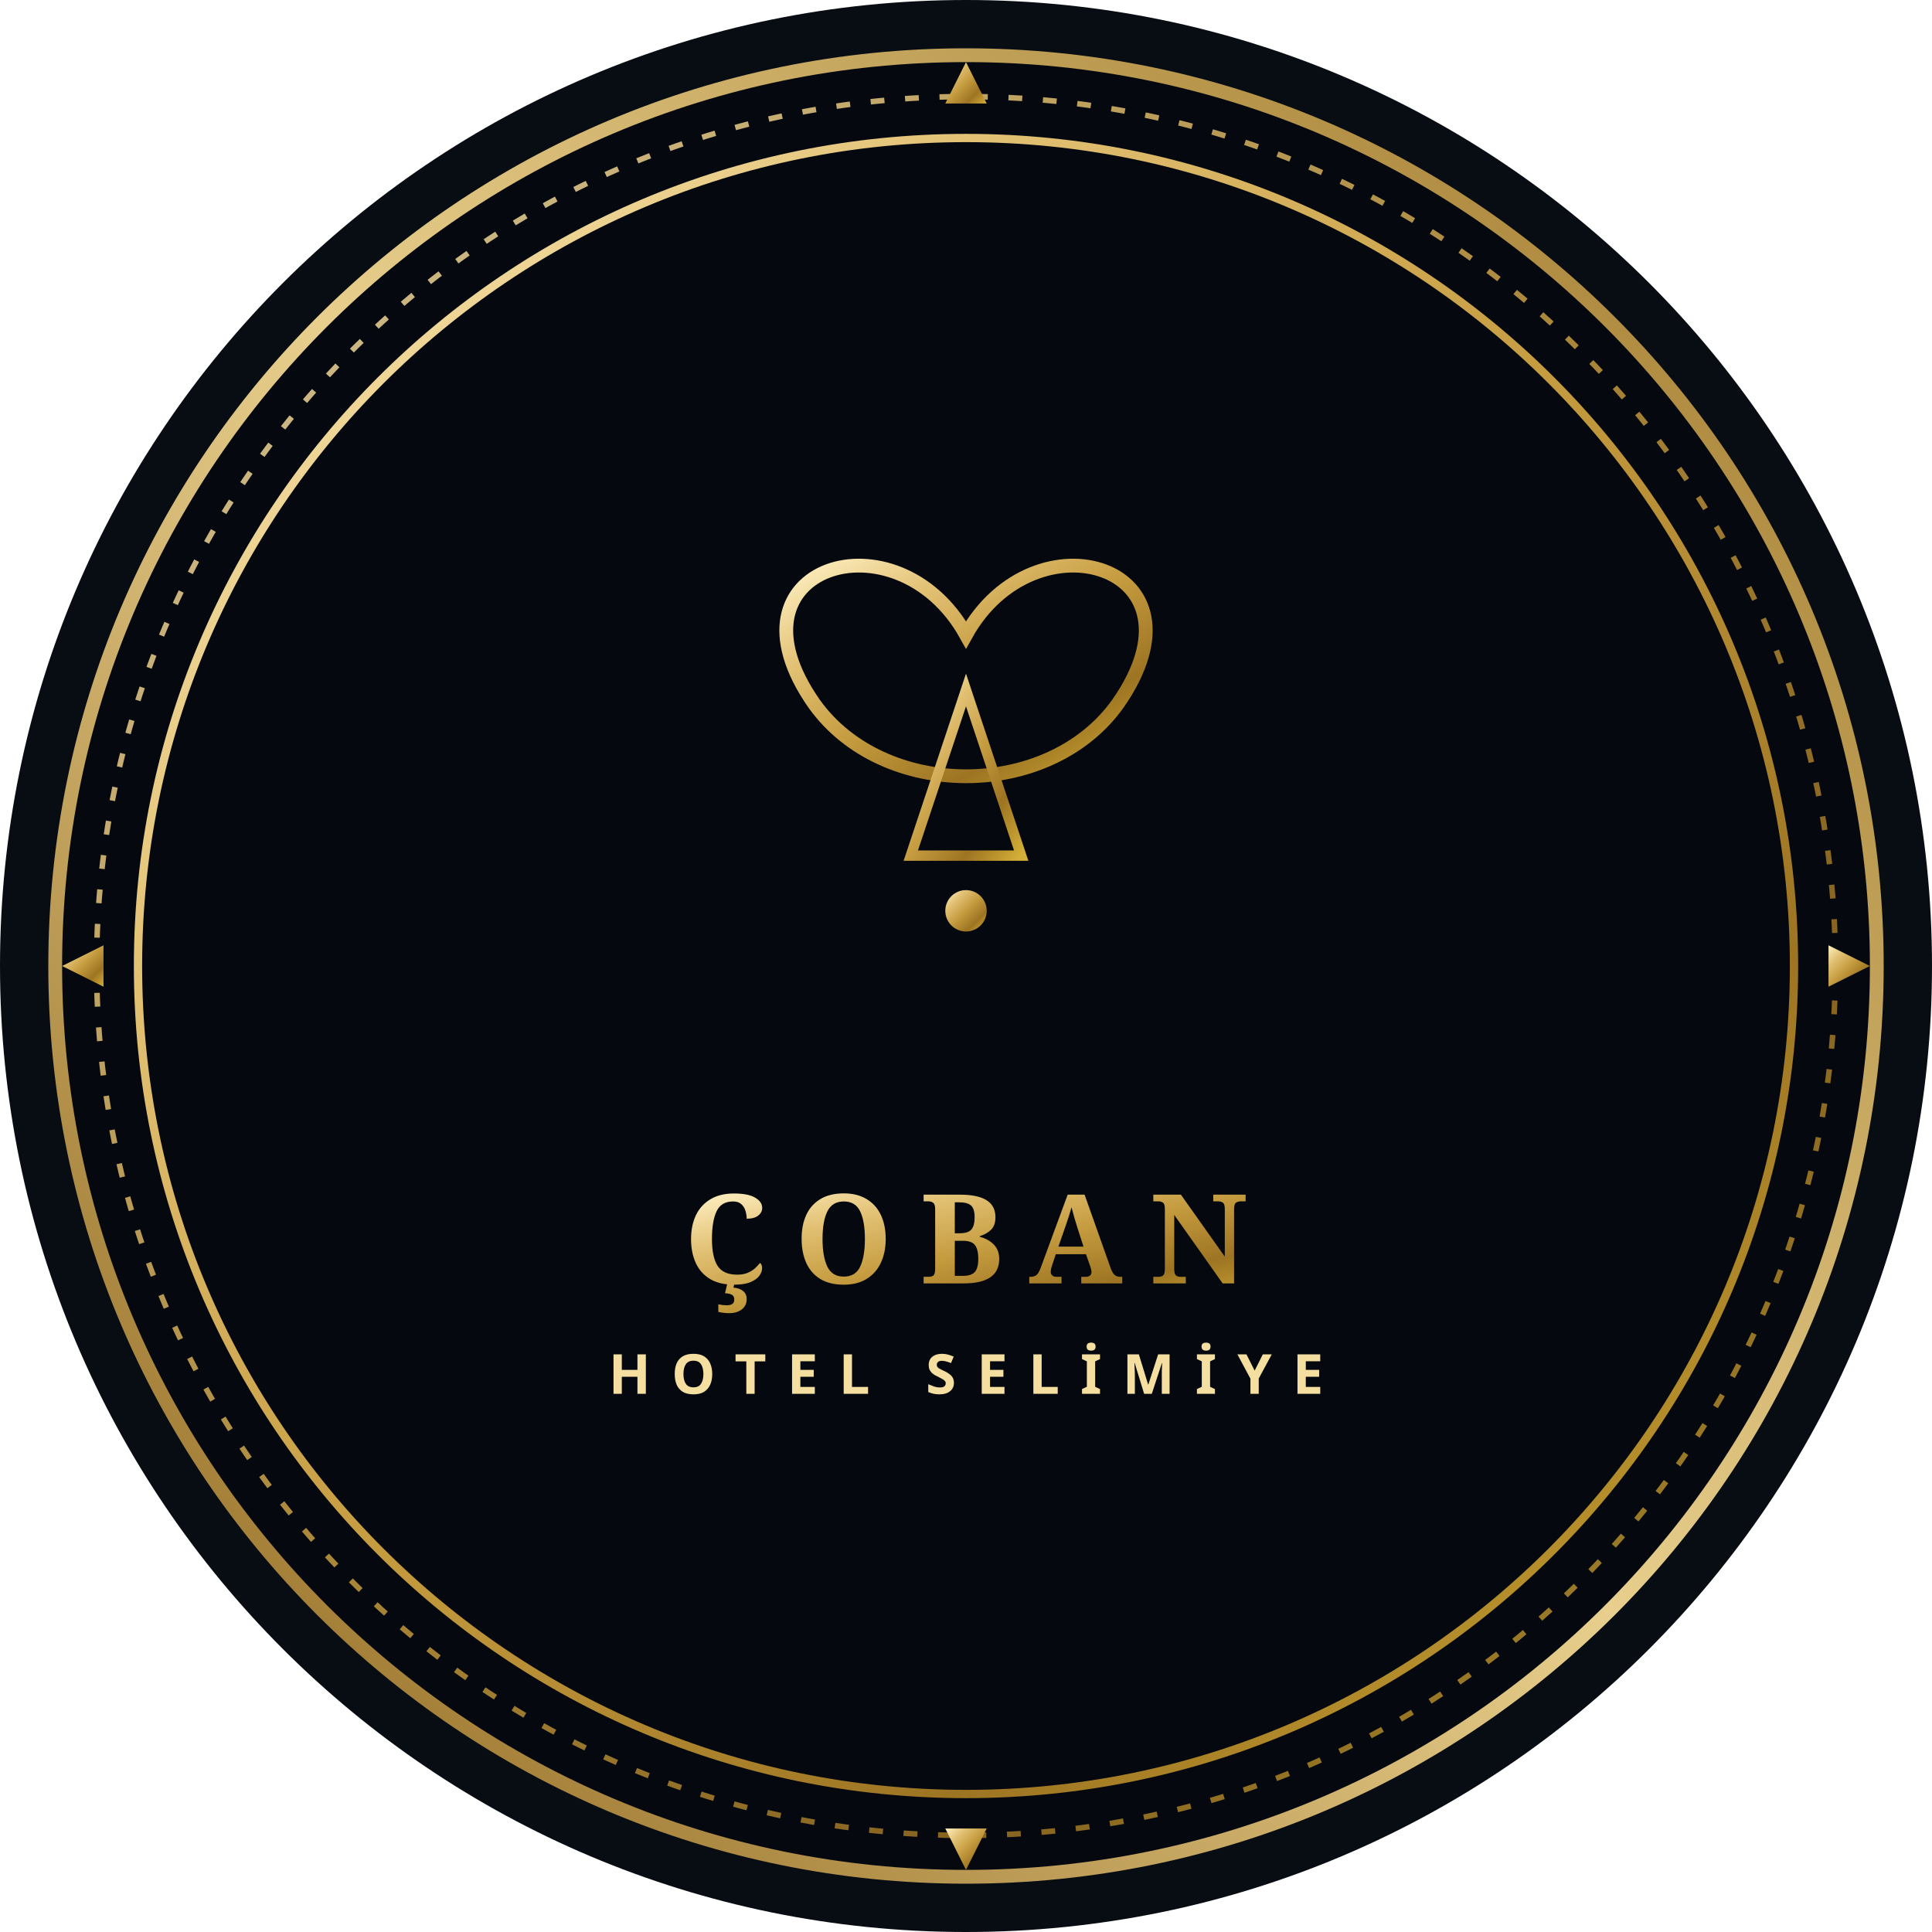
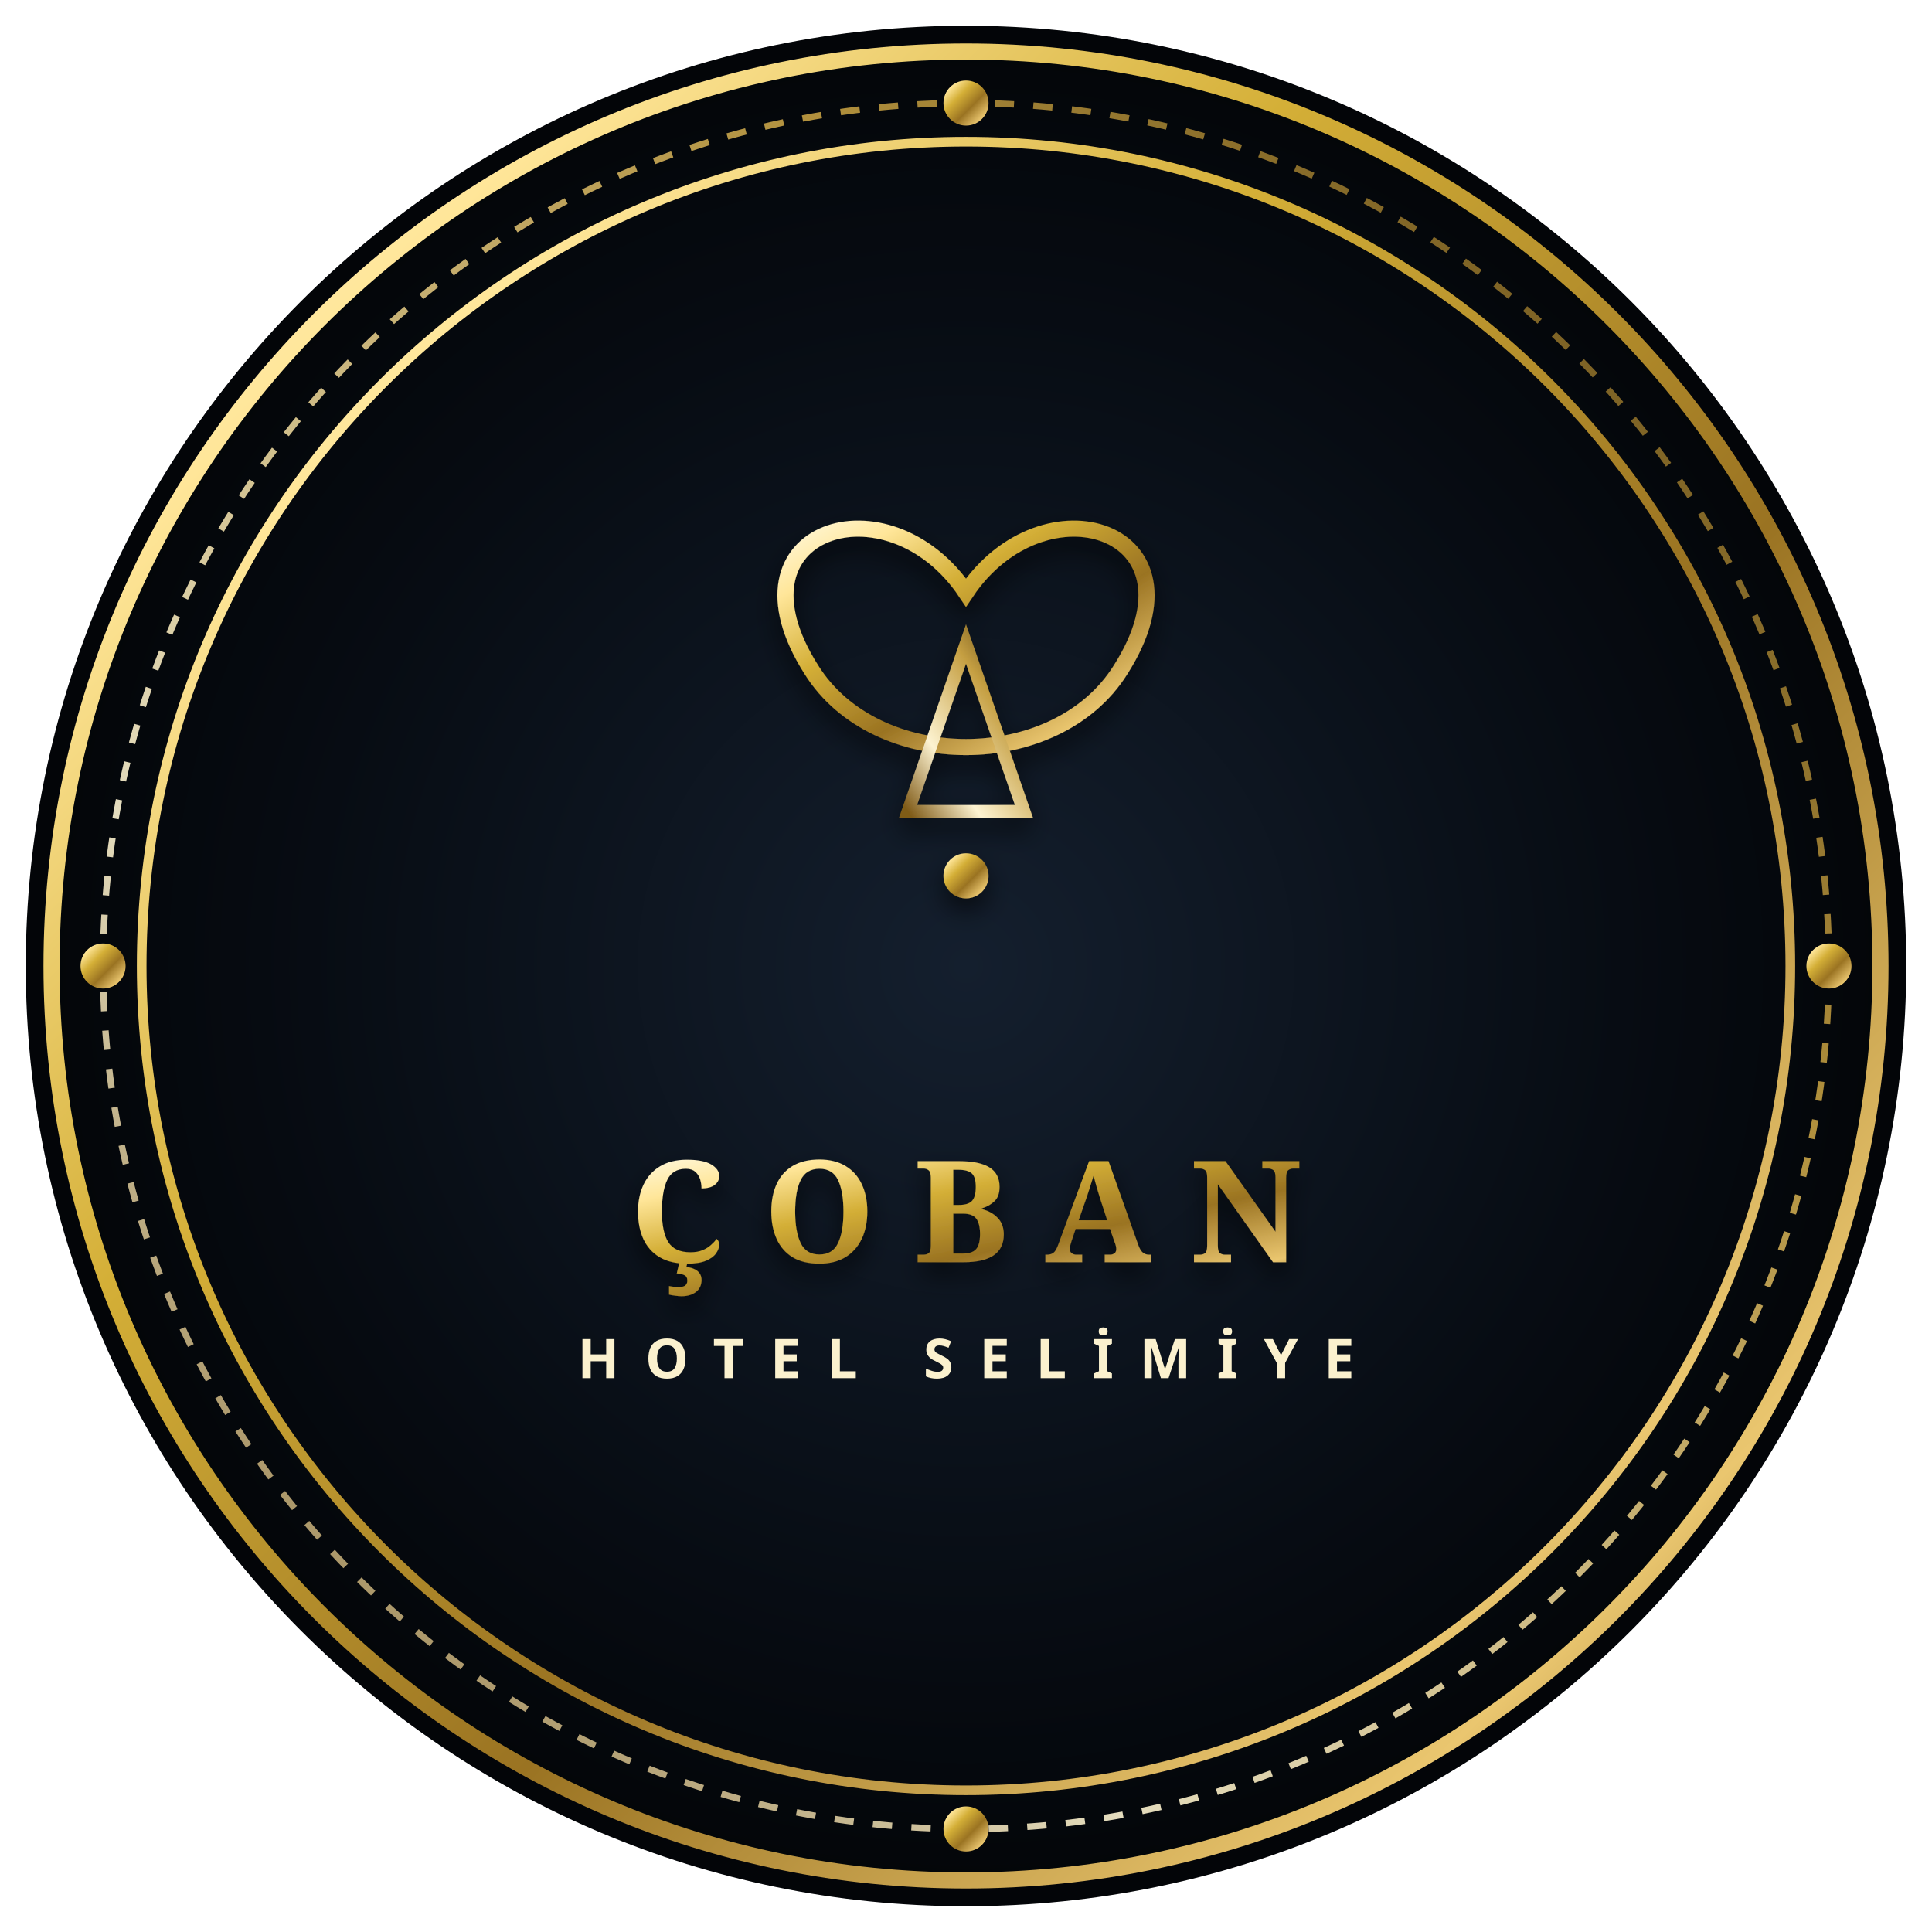
- <svg xmlns="http://www.w3.org/2000/svg" viewBox="0 0 280 280" width="100%" height="100%">
+ <svg xmlns="http://www.w3.org/2000/svg" viewBox="0 0 300 300" width="100%" height="100%">
  <defs>
-     <linearGradient id="goldLuxury" x1="0%" y1="0%" x2="100%" y2="100%">
-       <stop offset="0%" stop-color="#fff1c5" />
-       <stop offset="25%" stop-color="#e2c174" />
-       <stop offset="50%" stop-color="#c59b3f" />
-       <stop offset="75%" stop-color="#9d7422" />
-       <stop offset="100%" stop-color="#d4af37" />
+     <linearGradient id="d_gold3D" x1="0%" y1="0%" x2="100%" y2="100%">
+       <stop offset="0%" stop-color="#fff8db" />
+       <stop offset="15%" stop-color="#ffe699" />
+       <stop offset="35%" stop-color="#d4af37" />
+       <stop offset="60%" stop-color="#9a7322" />
+       <stop offset="85%" stop-color="#eac66f" />
+       <stop offset="100%" stop-color="#735010" />
    </linearGradient>
-     <linearGradient id="goldRing" x1="0%" y1="100%" x2="100%" y2="0%">
-       <stop offset="0%" stop-color="#8a6118" />
-       <stop offset="50%" stop-color="#e8cf8d" />
-       <stop offset="100%" stop-color="#9a7324" />
+     <linearGradient id="d_goldSheen" x1="0%" y1="100%" x2="100%" y2="0%">
+       <stop offset="0%" stop-color="#805b18" />
+       <stop offset="30%" stop-color="#fdf3d1" />
+       <stop offset="70%" stop-color="#c59f42" />
+       <stop offset="100%" stop-color="#543c0f" />
    </linearGradient>
-     <linearGradient id="emeraldLuxury" x1="0%" y1="0%" x2="100%" y2="100%">
-       <stop offset="0%" stop-color="#1b4d39" />
-       <stop offset="50%" stop-color="#0c2b20" />
-       <stop offset="100%" stop-color="#051610" />
-     </linearGradient>
-     <filter id="glow" x="-20%" y="-20%" width="140%" height="140%">
-       <feGaussianBlur stdDeviation="2" result="blur" />
-       <feComposite in="SourceGraphic" in2="blur" operator="over" />
+     <filter id="d_emboss" x="-20%" y="-20%" width="140%" height="140%">
+       <feDropShadow dx="0" dy="2" stdDeviation="2" flood-color="#000000" flood-opacity="0.6" />
    </filter>
+     <radialGradient id="d_darkGlow" cx="50%" cy="50%" r="50%">
+       <stop offset="0%" stop-color="#141f2e" />
+       <stop offset="70%" stop-color="#070c13" />
+       <stop offset="100%" stop-color="#030508" />
+     </radialGradient>
+     <radialGradient id="d_lightGlow" cx="50%" cy="50%" r="50%">
+       <stop offset="0%" stop-color="#ffffff" />
+       <stop offset="70%" stop-color="#faf7f0" />
+       <stop offset="100%" stop-color="#f0ebe0" />
+     </radialGradient>
  </defs>
-   <rect width="280" height="280" rx="140" fill="#080d14" />
-   <circle cx="140" cy="140" r="132" fill="#05090f" stroke="url(#goldRing)" stroke-width="2" />
-   <circle cx="140" cy="140" r="126" fill="none" stroke="url(#goldLuxury)" stroke-width="0.8" stroke-dasharray="2 3" opacity="0.85" />
-   <circle cx="140" cy="140" r="120" fill="none" stroke="url(#goldLuxury)" stroke-width="1.2" />
-   <polygon points="140,9 143,15 137,15" fill="url(#goldLuxury)" />
-   <polygon points="140,271 143,265 137,265" fill="url(#goldLuxury)" />
-   <polygon points="9,140 15,143 15,137" fill="url(#goldLuxury)" />
-   <polygon points="271,140 265,143 265,137" fill="url(#goldLuxury)" />
-   <g transform="translate(140, 110)">
-     <path d="M-22 -8 C-36 -28 -10 -36 0 -18 C10 -36 36 -28 22 -8 C12 6 -12 6 -22 -8 Z" fill="none" stroke="url(#goldLuxury)" stroke-width="2" />
-     <polygon points="0,-10 8,14 -8,14" fill="none" stroke="url(#goldLuxury)" stroke-width="1.5" />
-     <circle cx="0" cy="22" r="3" fill="url(#goldLuxury)" />
+   <circle cx="150" cy="150" r="146" fill="url(#d_darkGlow)" />
+   <circle cx="150" cy="150" r="142" fill="none" stroke="url(#d_gold3D)" stroke-width="2.5" />
+   <circle cx="150" cy="150" r="134" fill="none" stroke="url(#d_goldSheen)" stroke-width="1" stroke-dasharray="3 3" opacity="0.9" />
+   <circle cx="150" cy="150" r="128" fill="none" stroke="url(#d_gold3D)" stroke-width="1.5" />
+   <circle cx="150" cy="16" r="3.5" fill="url(#d_gold3D)" />
+   <circle cx="150" cy="284" r="3.5" fill="url(#d_gold3D)" />
+   <circle cx="16" cy="150" r="3.5" fill="url(#d_gold3D)" />
+   <circle cx="284" cy="150" r="3.5" fill="url(#d_gold3D)" />
+   <g transform="translate(150, 112)" filter="url(#d_emboss)">
+     <path d="M-24 -8 C-38 -30 -12 -38 0 -20 C12 -38 38 -30 24 -8 C14 8 -14 8 -24 -8 Z" fill="none" stroke="url(#d_gold3D)" stroke-width="2.5" />
+     <polygon points="0,-12 9,14 -9,14" fill="none" stroke="url(#d_goldSheen)" stroke-width="2" />
+     <circle cx="0" cy="24" r="3.5" fill="url(#d_gold3D)" />
  </g>
-   <text x="140" y="186" font-family="'Cinzel', serif" font-size="18" font-weight="700" fill="url(#goldLuxury)" text-anchor="middle" letter-spacing="4">ÇOBAN</text>
-   <text x="140" y="202" font-family="'Plus Jakarta Sans', sans-serif" font-size="8" font-weight="700" fill="#f5dfa0" text-anchor="middle" letter-spacing="3">HOTEL SELİMİYE</text>
+   <text x="150" y="196" font-family="'Cinzel', serif" font-size="22" font-weight="700" fill="url(#d_gold3D)" text-anchor="middle" letter-spacing="6" filter="url(#d_emboss)">ÇOBAN</text>
+   <text x="150" y="214" font-family="'Plus Jakarta Sans', sans-serif" font-size="8.5" font-weight="700" fill="#fbf1ce" text-anchor="middle" letter-spacing="4">HOTEL SELİMİYE</text>
</svg>
